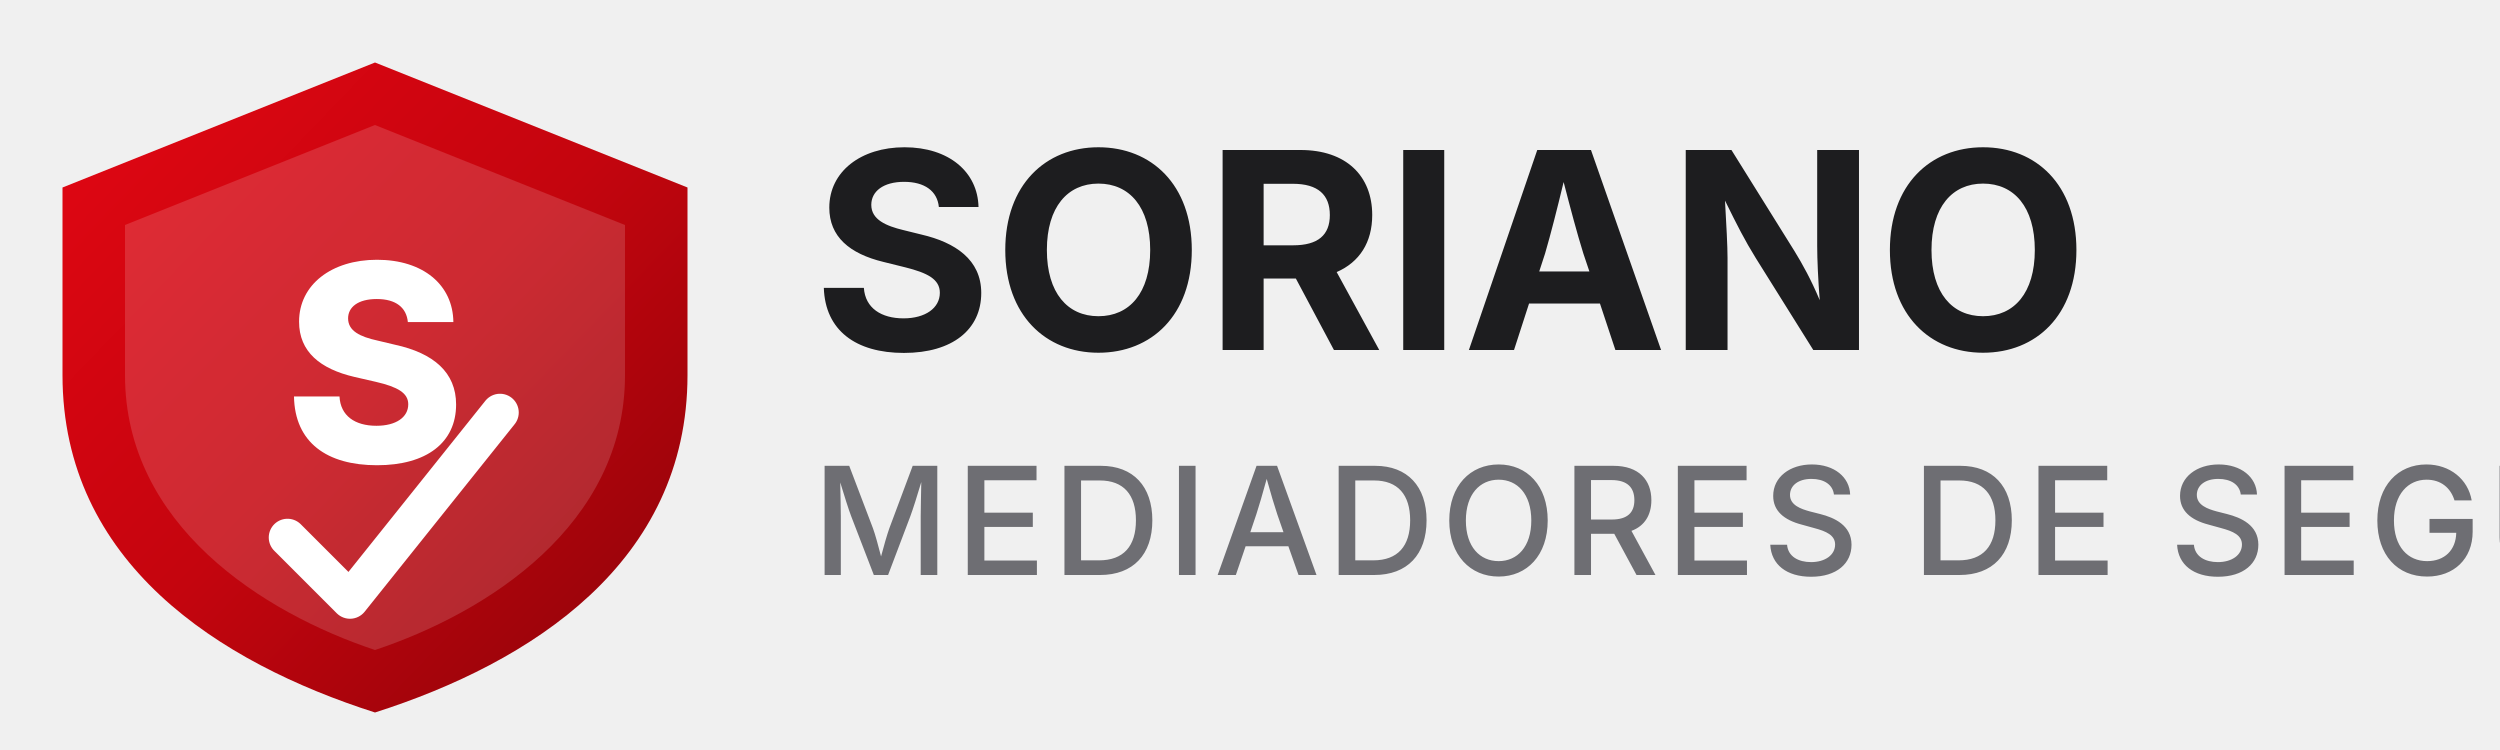
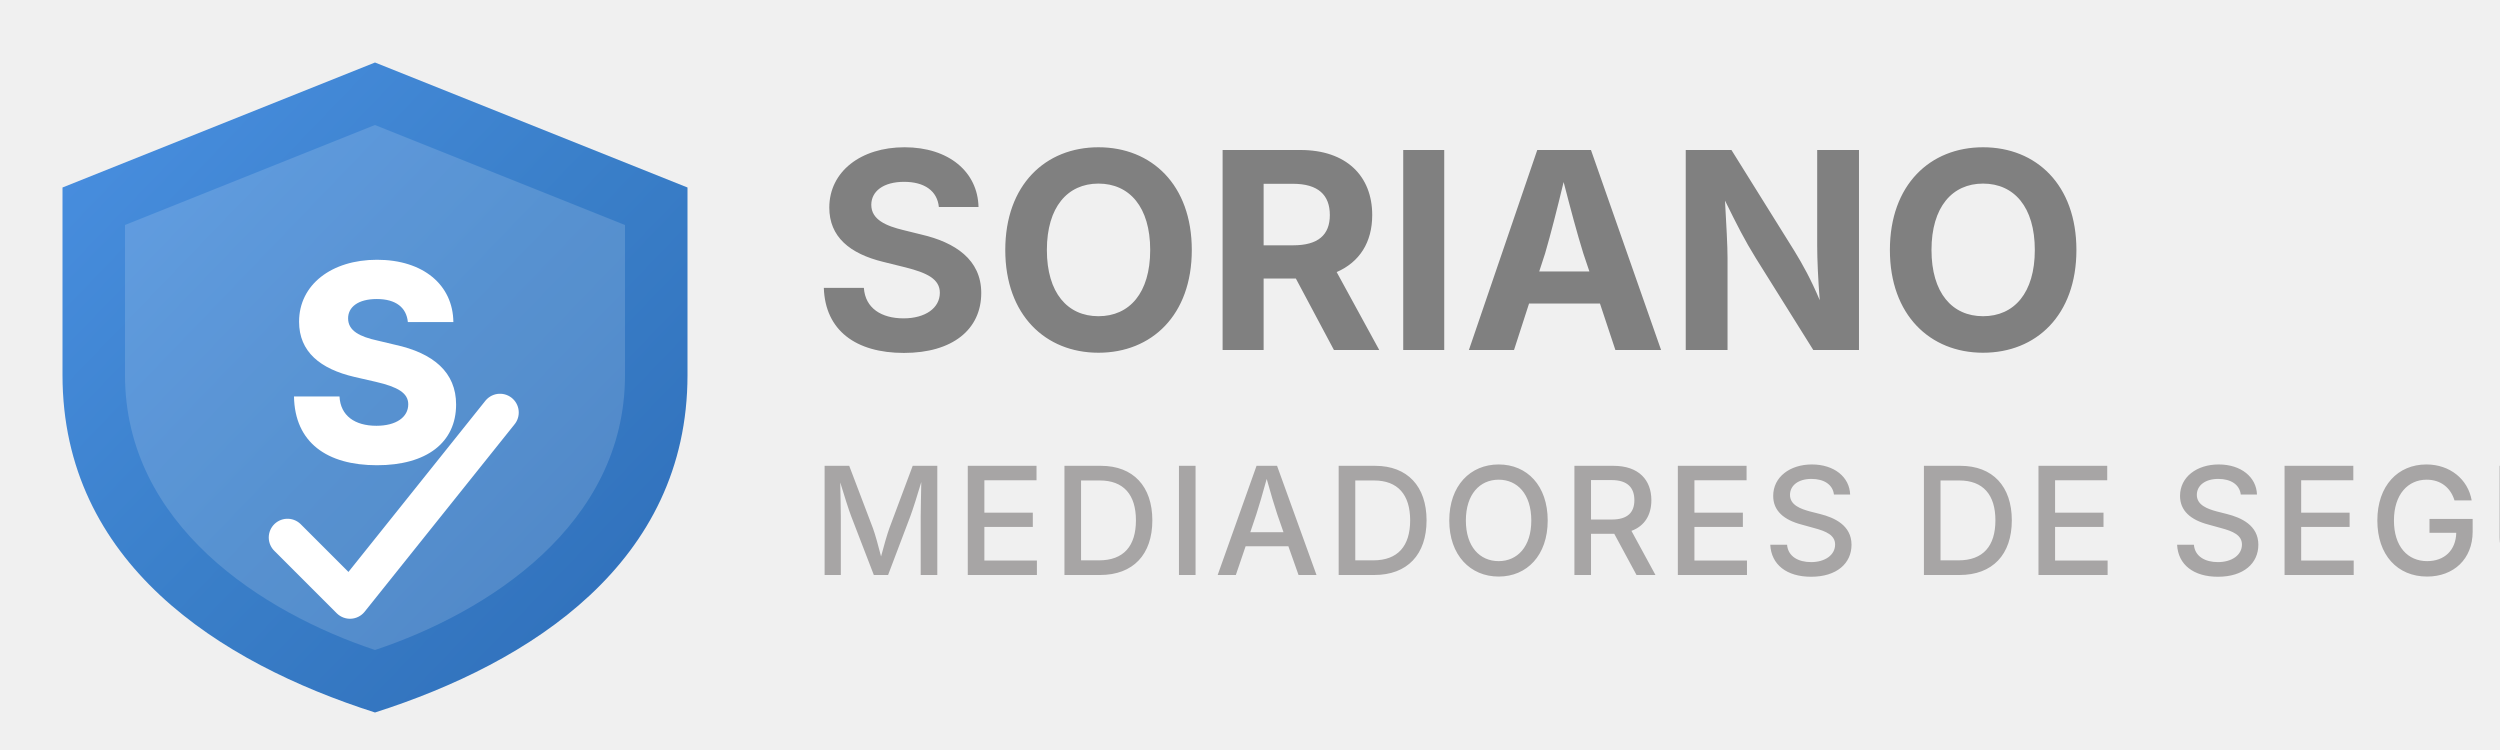
<svg xmlns="http://www.w3.org/2000/svg" viewBox="0 0 200 60" fill="none">
  <defs>
    <linearGradient id="logoGradient" x1="0%" y1="0%" x2="100%" y2="100%">
-       <stop offset="0%" style="stop-color:#E30613" />
-       <stop offset="100%" style="stop-color:#B8050F" />
+       <stop offset="0%" style="stop-color:#4A90E2" />
+       <stop offset="100%" style="stop-color:#2E6DB8" />
    </linearGradient>
    <linearGradient id="shieldGradient" x1="0%" y1="0%" x2="100%" y2="100%">
-       <stop offset="0%" style="stop-color:#E30613" />
-       <stop offset="50%" style="stop-color:#C4050E" />
-       <stop offset="100%" style="stop-color:#8B0309" />
+       <stop offset="0%" style="stop-color:#4A90E2" />
+       <stop offset="50%" style="stop-color:#3A7FC9" />
+       <stop offset="100%" style="stop-color:#2E6DB8" />
    </linearGradient>
  </defs>
  <g transform="translate(5, 5)">
    <path d="M25 0L50 10V25C50 40 37.5 48 25 52C12.5 48 0 40 0 25V10L25 0Z" fill="url(#shieldGradient)" />
    <path d="M25 5L45 13V25C45 37 34 44 25 47C16 44 5 37 5 25V13L25 5Z" fill="white" fill-opacity="0.15" />
    <text x="25" y="32" font-family="Inter, system-ui, sans-serif" font-size="22" font-weight="800" fill="white" text-anchor="middle">S</text>
    <path d="M18 38L23 43L35 28" stroke="white" stroke-width="3" stroke-linecap="round" stroke-linejoin="round" fill="none" />
  </g>
-   <text x="65" y="28" font-family="Inter, system-ui, sans-serif" font-size="22" font-weight="700" fill="#1d1d1f">SORIANO</text>
-   <text x="65" y="46" font-family="Inter, system-ui, sans-serif" font-size="12" font-weight="500" fill="#6e6e73" letter-spacing="0.5">MEDIADORES DE SEGUROS</text>
+   <text x="65" y="28" font-family="Inter, system-ui, sans-serif" font-size="22" font-weight="700" fill="#808080">SORIANO</text>
+   <text x="65" y="46" font-family="Inter, system-ui, sans-serif" font-size="12" font-weight="500" fill="#a7a5a5" letter-spacing="0.5">MEDIADORES DE SEGUROS</text>
</svg>
